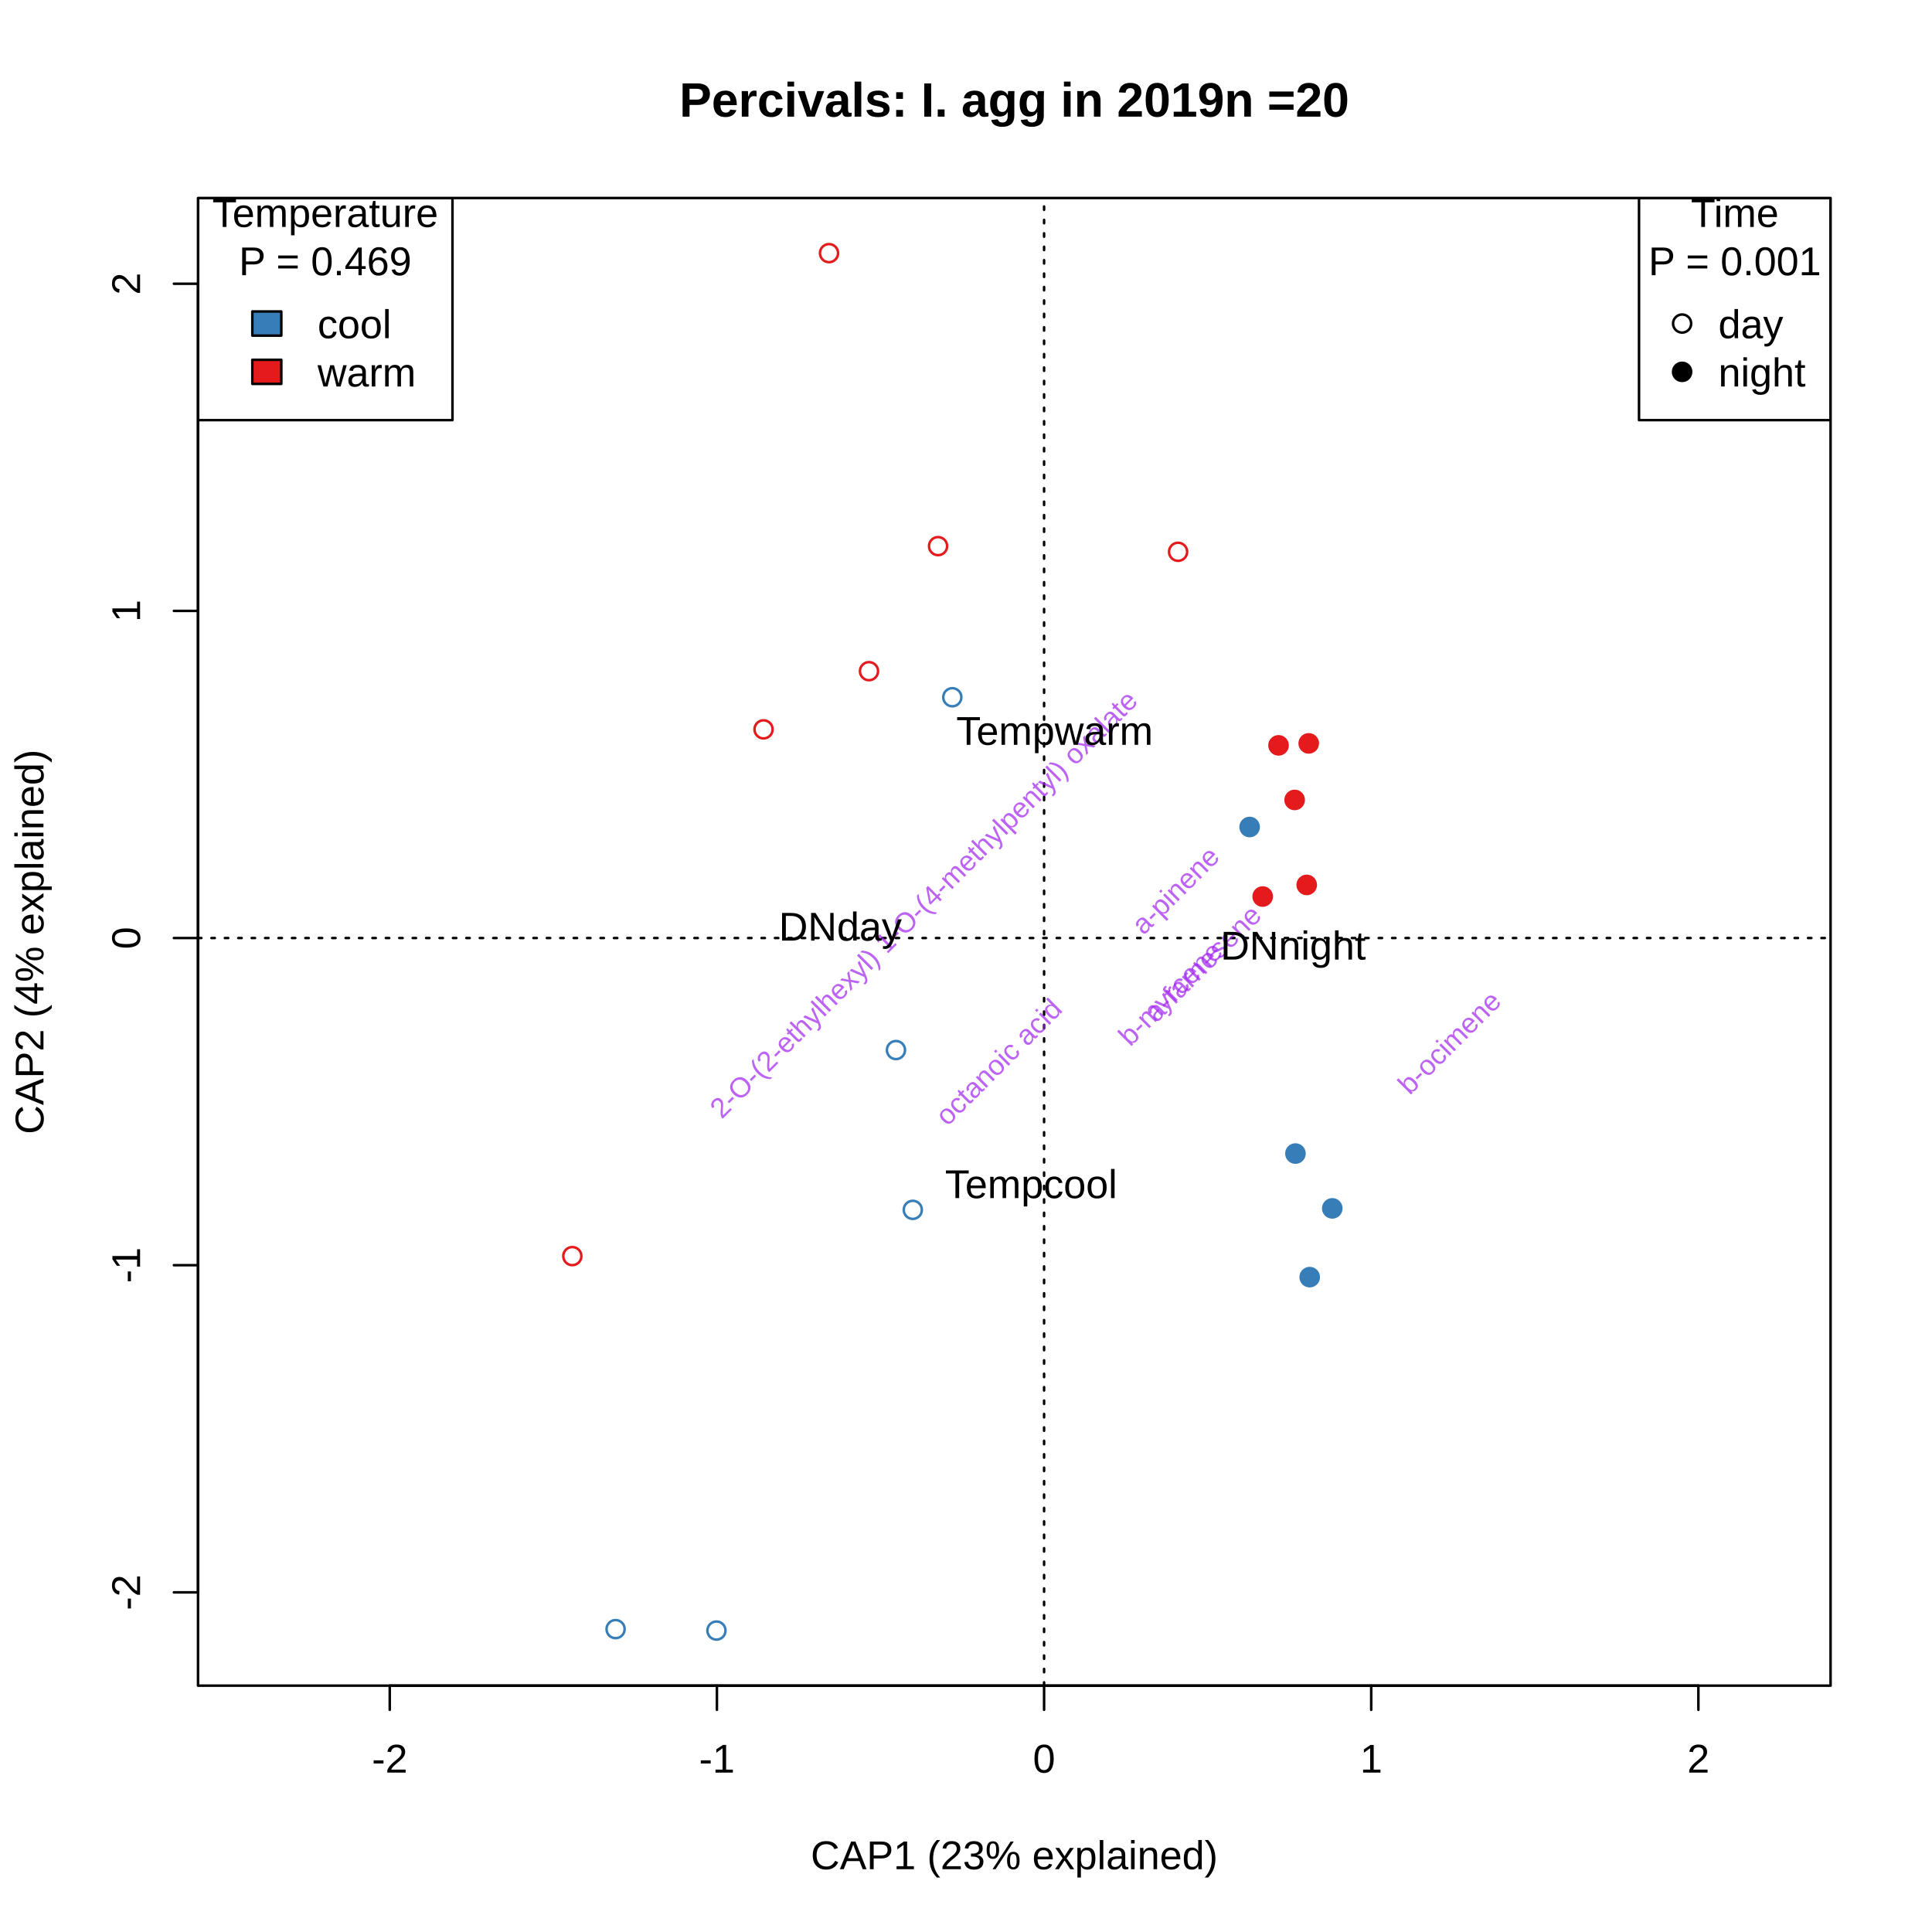
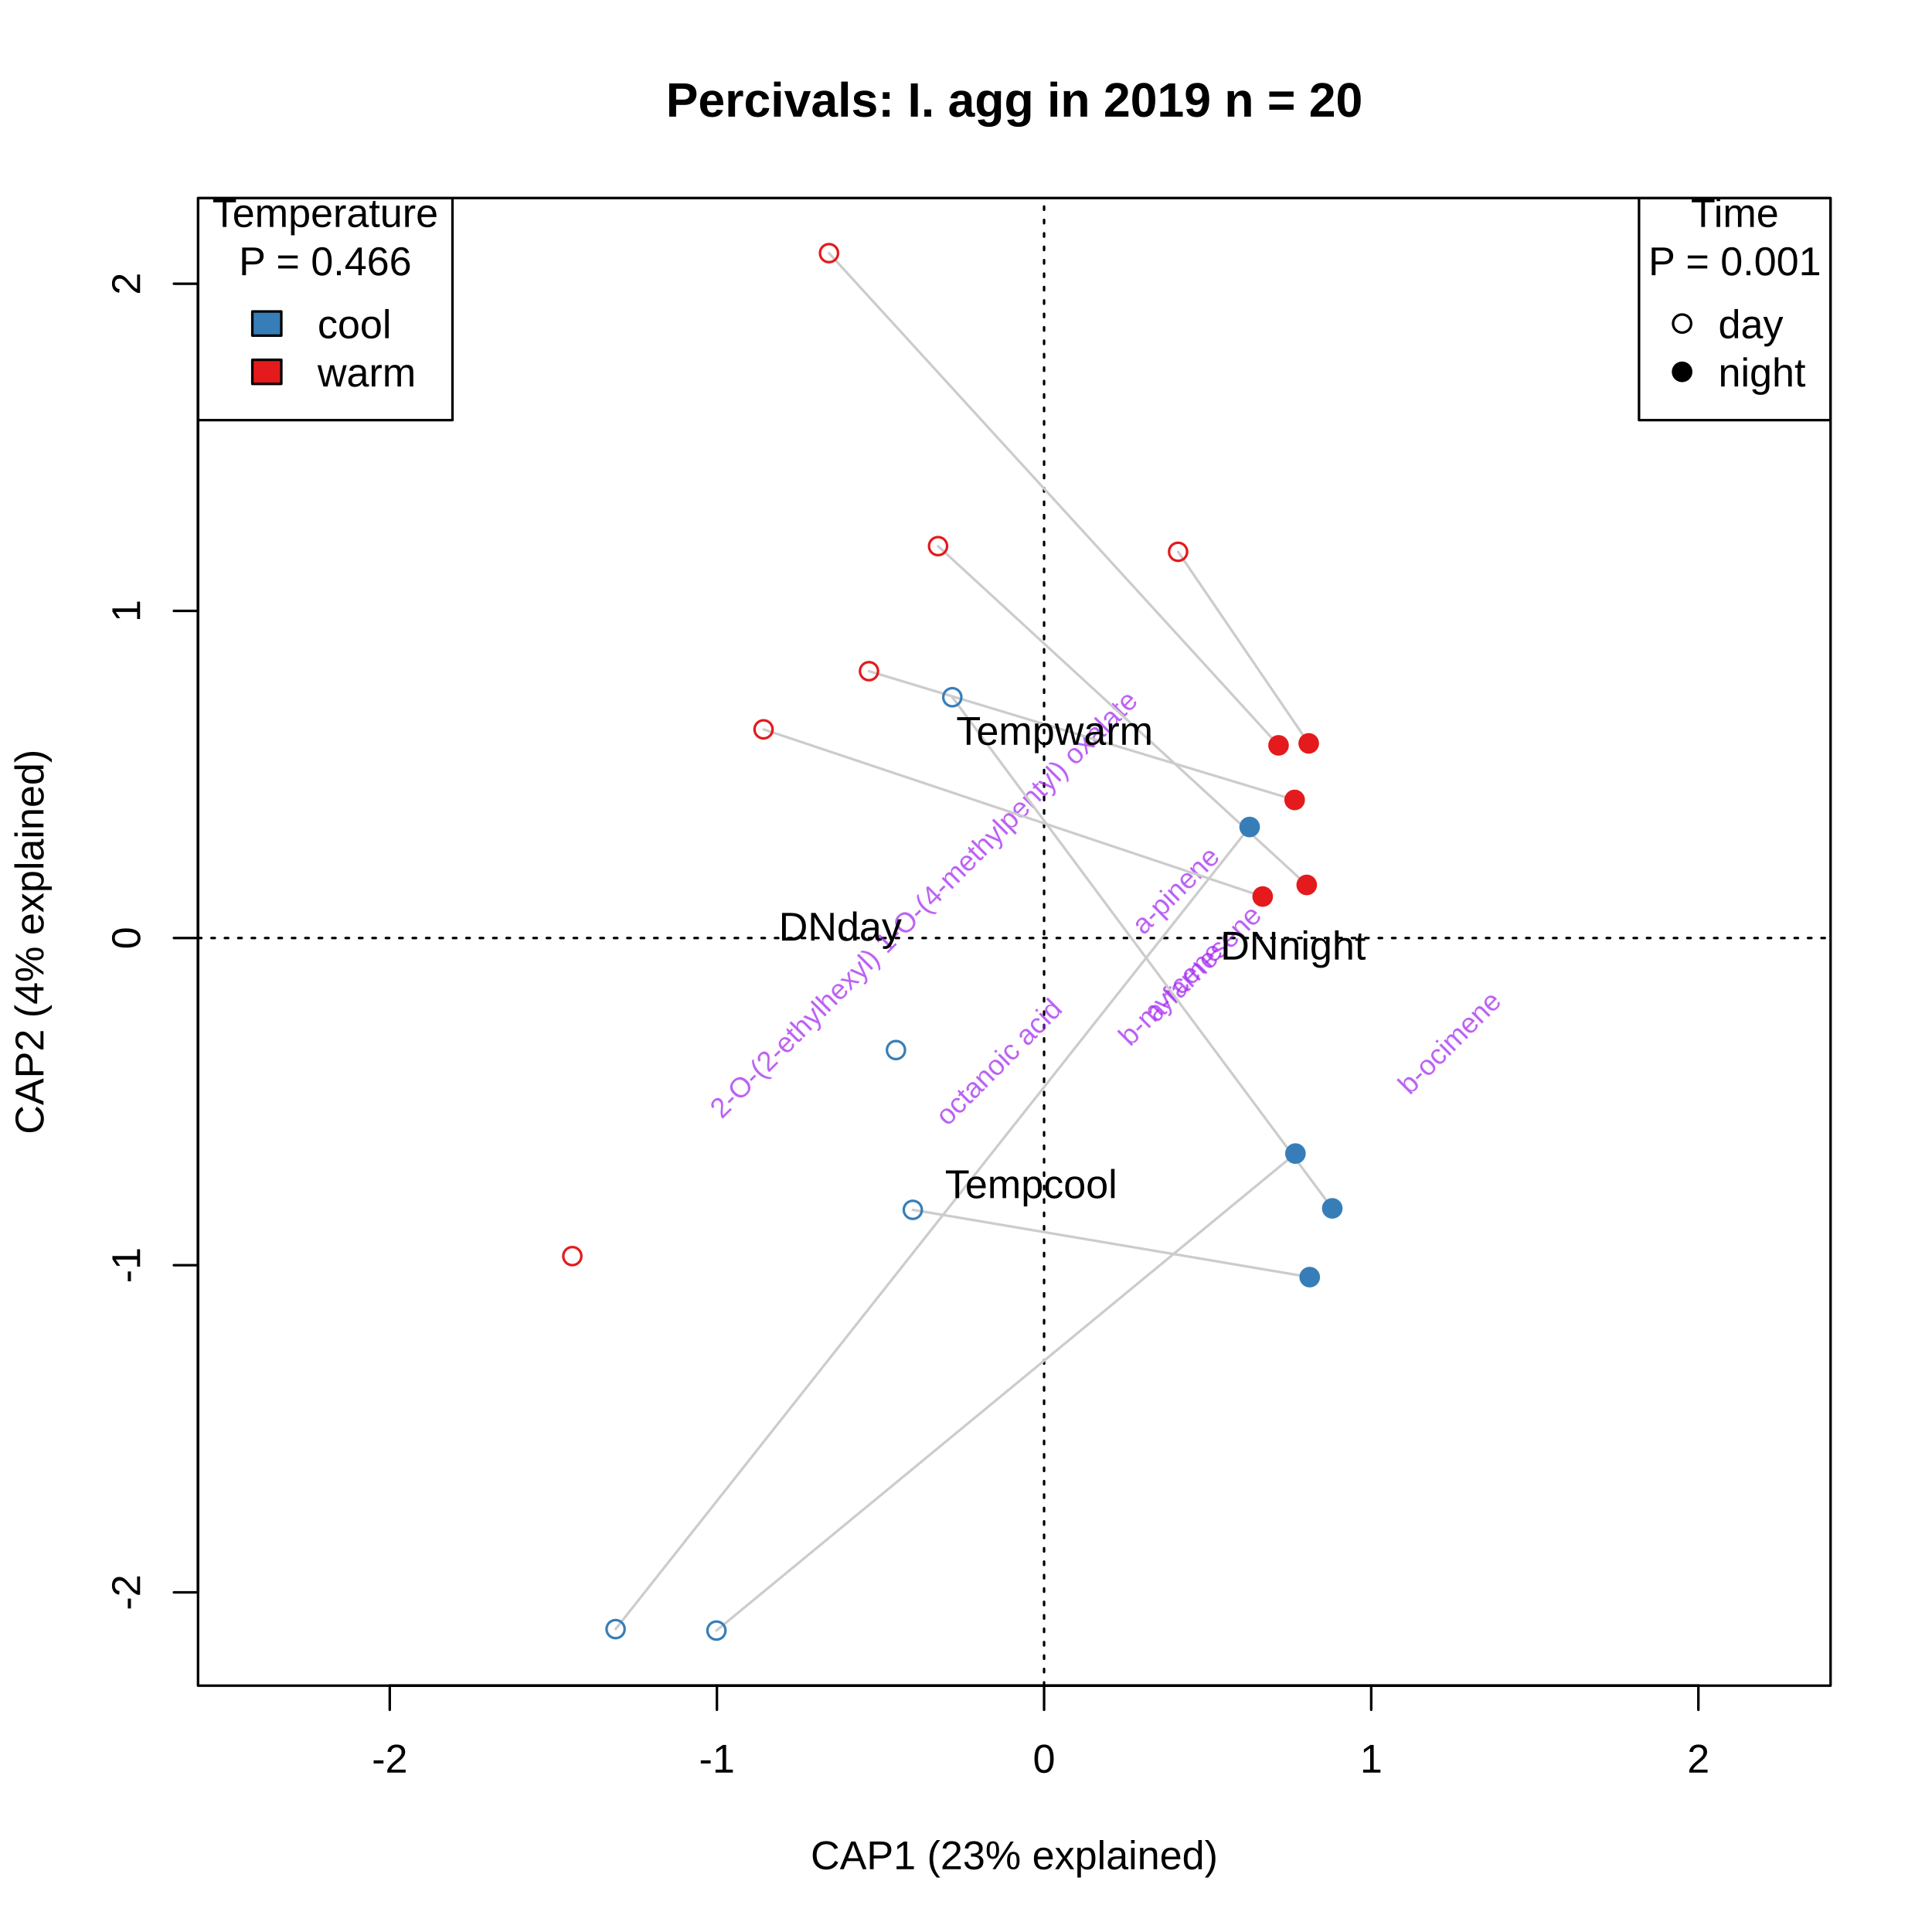
<svg xmlns="http://www.w3.org/2000/svg" class="svglite" width="576.00pt" height="576.00pt" viewBox="0 0 576.00 576.00">
  <defs>
    <style type="text/css">
    .svglite line, .svglite polyline, .svglite polygon, .svglite path, .svglite rect, .svglite circle {
      fill: none;
      stroke: #000000;
      stroke-linecap: round;
      stroke-linejoin: round;
      stroke-miterlimit: 10.00;
    }
    .svglite text {
      white-space: pre;
    }
  </style>
  </defs>
  <rect width="100%" height="100%" style="stroke: none; fill: #FFFFFF;" />
  <defs>
    <clipPath id="cpMC4wMHw1NzYuMDB8MC4wMHw1NzYuMDA=">
      <rect x="0.00" y="0.00" width="576.00" height="576.00" />
    </clipPath>
  </defs>
  <g clip-path="url(#cpMC4wMHw1NzYuMDB8MC4wMHw1NzYuMDA=)">
</g>
  <defs>
    <clipPath id="cpNTkuMDR8NTQ1Ljc2fDU5LjA0fDUwMi41Ng==">
      <rect x="59.04" y="59.04" width="486.72" height="443.52" />
    </clipPath>
  </defs>
  <g clip-path="url(#cpNTkuMDR8NTQ1Ljc2fDU5LjA0fDUwMi41Ng==)">
</g>
  <g clip-path="url(#cpMC4wMHw1NzYuMDB8MC4wMHw1NzYuMDA=)">
    <line x1="116.20" y1="502.56" x2="506.35" y2="502.56" style="stroke-width: 0.75;" />
    <line x1="116.20" y1="502.56" x2="116.20" y2="509.76" style="stroke-width: 0.75;" />
    <line x1="213.74" y1="502.56" x2="213.74" y2="509.76" style="stroke-width: 0.75;" />
    <line x1="311.28" y1="502.56" x2="311.28" y2="509.76" style="stroke-width: 0.75;" />
    <line x1="408.81" y1="502.56" x2="408.81" y2="509.76" style="stroke-width: 0.75;" />
    <line x1="506.35" y1="502.56" x2="506.35" y2="509.76" style="stroke-width: 0.75;" />
    <text x="116.20" y="528.48" text-anchor="middle" style="font-size: 12.00px; font-family: &quot;Arial&quot;;">-2</text>
    <text x="213.74" y="528.48" text-anchor="middle" style="font-size: 12.00px; font-family: &quot;Arial&quot;;">-1</text>
    <text x="311.28" y="528.48" text-anchor="middle" style="font-size: 12.00px; font-family: &quot;Arial&quot;;">0</text>
    <text x="408.81" y="528.48" text-anchor="middle" style="font-size: 12.00px; font-family: &quot;Arial&quot;;">1</text>
    <text x="506.35" y="528.48" text-anchor="middle" style="font-size: 12.00px; font-family: &quot;Arial&quot;;">2</text>
    <line x1="59.04" y1="474.74" x2="59.04" y2="84.59" style="stroke-width: 0.75;" />
    <line x1="59.04" y1="474.74" x2="51.84" y2="474.74" style="stroke-width: 0.75;" />
    <line x1="59.04" y1="377.20" x2="51.84" y2="377.20" style="stroke-width: 0.75;" />
    <line x1="59.04" y1="279.66" x2="51.84" y2="279.66" style="stroke-width: 0.75;" />
    <line x1="59.04" y1="182.13" x2="51.84" y2="182.13" style="stroke-width: 0.75;" />
    <line x1="59.04" y1="84.59" x2="51.84" y2="84.59" style="stroke-width: 0.75;" />
    <text transform="translate(41.76,474.74) rotate(-90)" text-anchor="middle" style="font-size: 12.00px; font-family: &quot;Arial&quot;;">-2</text>
    <text transform="translate(41.76,377.20) rotate(-90)" text-anchor="middle" style="font-size: 12.00px; font-family: &quot;Arial&quot;;">-1</text>
    <text transform="translate(41.76,279.66) rotate(-90)" text-anchor="middle" style="font-size: 12.00px; font-family: &quot;Arial&quot;;">0</text>
    <text transform="translate(41.76,182.13) rotate(-90)" text-anchor="middle" style="font-size: 12.00px; font-family: &quot;Arial&quot;;">1</text>
    <text transform="translate(41.76,84.59) rotate(-90)" text-anchor="middle" style="font-size: 12.00px; font-family: &quot;Arial&quot;;">2</text>
    <polygon points="59.04,502.56 545.76,502.56 545.76,59.04 59.04,59.04 " style="stroke-width: 0.75;" />
    <text x="302.40" y="557.28" text-anchor="middle" style="font-size: 12.00px; font-family: &quot;Arial&quot;;">CAP1 (23% explained)</text>
    <text transform="translate(12.96,280.80) rotate(-90)" text-anchor="middle" style="font-size: 12.00px; font-family: &quot;Arial&quot;;">CAP2 (4% explained)</text>
  </g>
  <g clip-path="url(#cpNTkuMDR8NTQ1Ljc2fDU5LjA0fDUwMi41Ng==)">
    <line x1="59.04" y1="279.66" x2="545.76" y2="279.66" style="stroke-width: 0.75; stroke-dasharray: 1.00,3.00;" />
    <line x1="311.28" y1="502.56" x2="311.28" y2="59.04" style="stroke-width: 0.75; stroke-dasharray: 1.00,3.00;" />
  </g>
  <g clip-path="url(#cpMC4wMHw1NzYuMDB8MC4wMHw1NzYuMDA=)">
-     <text x="302.40" y="34.77" text-anchor="middle" style="font-size: 14.40px; font-weight: bold; font-family: &quot;Arial&quot;;">Percivals: I. agg in 2019n =20</text>
+     <text x="302.40" y="34.77" text-anchor="middle" style="font-size: 14.40px; font-weight: bold; font-family: &quot;Arial&quot;;">Percivals: I. agg in 2019 n = 20</text>
  </g>
  <g clip-path="url(#cpNTkuMDR8NTQ1Ljc2fDU5LjA0fDUwMi41Ng==)">
    <rect x="59.04" y="59.04" width="75.86" height="66.22" style="stroke-width: 0.75;" />
    <rect x="75.23" y="92.86" width="8.64" height="7.20" style="stroke-width: 0.75; fill: #377EB8;" />
    <rect x="75.23" y="107.26" width="8.64" height="7.20" style="stroke-width: 0.75; fill: #E41A1C;" />
    <text x="96.97" y="67.66" text-anchor="middle" style="font-size: 12.00px; font-family: &quot;Arial&quot;;">Temperature </text>
-     <text x="96.97" y="82.06" text-anchor="middle" style="font-size: 12.00px; font-family: &quot;Arial&quot;;">P = 0.469</text>
+     <text x="96.97" y="82.06" text-anchor="middle" style="font-size: 12.00px; font-family: &quot;Arial&quot;;">P = 0.466</text>
    <text x="94.67" y="100.83" style="font-size: 12.00px; font-family: &quot;Arial&quot;;">cool</text>
    <text x="94.67" y="115.23" style="font-size: 12.00px; font-family: &quot;Arial&quot;;">warm</text>
    <rect x="488.65" y="59.04" width="57.11" height="66.22" style="stroke-width: 0.75;" />
    <circle cx="501.50" cy="96.46" r="2.70" style="stroke-width: 0.75;" />
    <circle cx="501.50" cy="110.86" r="2.70" style="stroke-width: 0.75; fill: #000000;" />
    <text x="517.21" y="67.66" text-anchor="middle" style="font-size: 12.00px; font-family: &quot;Arial&quot;;">Time </text>
    <text x="517.21" y="82.06" text-anchor="middle" style="font-size: 12.00px; font-family: &quot;Arial&quot;;">P = 0.001</text>
    <text x="512.30" y="100.83" style="font-size: 12.00px; font-family: &quot;Arial&quot;;">day</text>
    <text x="512.30" y="115.23" style="font-size: 12.00px; font-family: &quot;Arial&quot;;">night</text>
    <text transform="translate(360.70,289.21) rotate(-45)" text-anchor="middle" style="font-size: 8.40px;fill: #A020F0; fill-opacity: 0.70; font-family: &quot;Arial&quot;;">a-farnesene</text>
    <text transform="translate(350.99,298.20) rotate(-45)" text-anchor="middle" style="font-size: 8.40px;fill: #A020F0; fill-opacity: 0.70; font-family: &quot;Arial&quot;;">b-myrcene</text>
    <text transform="translate(434.16,312.84) rotate(-45)" text-anchor="middle" style="font-size: 8.40px;fill: #A020F0; fill-opacity: 0.70; font-family: &quot;Arial&quot;;">b-ocimene</text>
    <text transform="translate(315.15,284.65) rotate(-45)" text-anchor="middle" style="font-size: 8.40px;fill: none; font-family: &quot;Arial&quot;;">g-terpinene</text>
    <text transform="translate(352.48,267.44) rotate(-45)" text-anchor="middle" style="font-size: 8.40px;fill: #A020F0; fill-opacity: 0.70; font-family: &quot;Arial&quot;;">a-pinene</text>
    <text transform="translate(324.56,282.09) rotate(-45)" text-anchor="middle" style="font-size: 8.40px;fill: none; font-family: &quot;Arial&quot;;">bergamotene</text>
    <text transform="translate(312.91,281.30) rotate(-45)" text-anchor="middle" style="font-size: 8.40px;fill: none; font-family: &quot;Arial&quot;;">(3E)-4,8-dimethylnona-1,3,7-triene</text>
    <text transform="translate(306.88,267.41) rotate(-45)" text-anchor="middle" style="font-size: 8.40px;fill: none; font-family: &quot;Arial&quot;;">2-hexyldecan-1-ol</text>
    <text transform="translate(312.91,281.30) rotate(-45)" text-anchor="middle" style="font-size: 8.40px;fill: none; font-family: &quot;Arial&quot;;">(1R,2R)-cyclooctane-1,2-diol</text>
    <text transform="translate(311.40,279.76) rotate(-45)" text-anchor="middle" style="font-size: 8.40px;fill: none; font-family: &quot;Arial&quot;;">(1Z,4Z,7Z)-1,5,9,9-tetramethylcycloundeca-1,4,7-triene</text>
    <text transform="translate(304.11,279.84) rotate(-45)" text-anchor="middle" style="font-size: 8.40px;fill: none; font-family: &quot;Arial&quot;;">(E)-hex-2-enal</text>
    <text transform="translate(302.86,277.74) rotate(-45)" text-anchor="middle" style="font-size: 8.40px;fill: none; font-family: &quot;Arial&quot;;">(Z)-3-methylundec-2-ene</text>
    <text transform="translate(310.72,284.63) rotate(-45)" text-anchor="middle" style="font-size: 8.40px;fill: none; font-family: &quot;Arial&quot;;">(2E)-2,7-dimethylocta-2,6-dien-1-ol</text>
    <text transform="translate(309.63,294.43) rotate(-45)" text-anchor="middle" style="font-size: 8.40px;fill: none; font-family: &quot;Arial&quot;;">(E)-hex-3-en-1-ol</text>
    <text transform="translate(312.31,290.75) rotate(-45)" text-anchor="middle" style="font-size: 8.40px;fill: none; font-family: &quot;Arial&quot;;">[(E)-hex-3-enyl] acetate</text>
    <text transform="translate(318.14,279.81) rotate(-45)" text-anchor="middle" style="font-size: 8.40px;fill: none; font-family: &quot;Arial&quot;;">pseudoionone</text>
    <text transform="translate(312.91,281.30) rotate(-45)" text-anchor="middle" style="font-size: 8.40px;fill: none; font-family: &quot;Arial&quot;;">methyl benzoate</text>
    <text transform="translate(307.55,278.97) rotate(-45)" text-anchor="middle" style="font-size: 8.40px;fill: none; font-family: &quot;Arial&quot;;">b-caryophyllene</text>
    <text transform="translate(311.43,283.56) rotate(-45)" text-anchor="middle" style="font-size: 8.40px;fill: none; font-family: &quot;Arial&quot;;">[(Z)-hex-3-enyl] butanoate</text>
    <text transform="translate(312.91,281.30) rotate(-45)" text-anchor="middle" style="font-size: 8.40px;fill: none; font-family: &quot;Arial&quot;;">nonyl prop-1-en-2-yl carbonate</text>
    <text transform="translate(314.82,284.45) rotate(-45)" text-anchor="middle" style="font-size: 8.40px;fill: none; font-family: &quot;Arial&quot;;">a-copaene</text>
    <text transform="translate(312.91,281.30) rotate(-45)" text-anchor="middle" style="font-size: 8.40px;fill: none; font-family: &quot;Arial&quot;;">nonylcyclopropane</text>
    <text transform="translate(305.42,278.65) rotate(-45)" text-anchor="middle" style="font-size: 8.40px;fill: none; font-family: &quot;Arial&quot;;">4,6-dimethyldodecane</text>
    <text transform="translate(311.85,293.79) rotate(-45)" text-anchor="middle" style="font-size: 8.40px;fill: none; font-family: &quot;Arial&quot;;">a-terpineol</text>
    <text transform="translate(320.01,285.04) rotate(-45)" text-anchor="middle" style="font-size: 8.40px;fill: none; font-family: &quot;Arial&quot;;">linalool</text>
    <text transform="translate(299.72,289.46) rotate(-45)" text-anchor="middle" style="font-size: 8.40px;fill: none; font-family: &quot;Arial&quot;;">2,4,6-trimethyloctane</text>
    <text transform="translate(312.91,281.30) rotate(-45)" text-anchor="middle" style="font-size: 8.40px;fill: none; font-family: &quot;Arial&quot;;">3,5-dimethyloctane</text>
    <text transform="translate(299.78,318.64) rotate(-45)" text-anchor="middle" style="font-size: 8.40px;fill: #A020F0; fill-opacity: 0.70; font-family: &quot;Arial&quot;;">octanoic acid</text>
    <text transform="translate(277.40,271.59) rotate(-45)" text-anchor="middle" style="font-size: 8.40px;fill: #A020F0; fill-opacity: 0.70; font-family: &quot;Arial&quot;;">2-O-(2-ethylhexyl) 1-O-(4-methylpentyl) oxalate</text>
    <text transform="translate(309.61,281.11) rotate(-45)" text-anchor="middle" style="font-size: 8.40px;fill: none; font-family: &quot;Arial&quot;;">petasitene</text>
    <text transform="translate(317.40,288.03) rotate(-45)" text-anchor="middle" style="font-size: 8.40px;fill: none; font-family: &quot;Arial&quot;;">trans-a-bergamotene</text>
    <text transform="translate(307.58,275.37) rotate(-45)" text-anchor="middle" style="font-size: 8.40px;fill: none; font-family: &quot;Arial&quot;;">2-methylundecane</text>
    <text transform="translate(312.91,281.30) rotate(-45)" text-anchor="middle" style="font-size: 8.40px;fill: none; font-family: &quot;Arial&quot;;">2-phenylacetonitrile</text>
    <text transform="translate(311.41,279.04) rotate(-45)" text-anchor="middle" style="font-size: 8.40px;fill: none; font-family: &quot;Arial&quot;;">3-methylbutanal oxime</text>
+     <line x1="331.30" y1="370.73" x2="272.14" y2="360.70" style="stroke-width: 0.75; stroke: #CCCCCC;" />
+     <line x1="331.30" y1="370.73" x2="390.47" y2="380.76" style="stroke-width: 0.75; stroke: #CCCCCC;" />
+     <line x1="340.56" y1="284.07" x2="283.92" y2="207.87" style="stroke-width: 0.75; stroke: #CCCCCC;" />
+     <line x1="340.56" y1="284.07" x2="397.20" y2="360.26" style="stroke-width: 0.75; stroke: #CCCCCC;" />
+     <line x1="299.91" y1="415.03" x2="213.60" y2="486.13" style="stroke-width: 0.75; stroke: #CCCCCC;" />
+     <line x1="299.91" y1="415.03" x2="386.22" y2="343.92" style="stroke-width: 0.75; stroke: #CCCCCC;" />
+     <line x1="278.05" y1="366.13" x2="183.53" y2="485.70" style="stroke-width: 0.75; stroke: #CCCCCC;" />
+     <line x1="278.05" y1="366.13" x2="372.56" y2="246.56" style="stroke-width: 0.75; stroke: #CCCCCC;" />
+     <line x1="370.70" y1="193.07" x2="351.23" y2="164.51" style="stroke-width: 0.75; stroke: #CCCCCC;" />
+     <line x1="370.70" y1="193.07" x2="390.18" y2="221.63" style="stroke-width: 0.75; stroke: #CCCCCC;" />
+     <line x1="322.53" y1="219.29" x2="259.08" y2="200.10" style="stroke-width: 0.75; stroke: #CCCCCC;" />
+     <line x1="322.53" y1="219.29" x2="385.98" y2="238.49" style="stroke-width: 0.75; stroke: #CCCCCC;" />
+     <line x1="334.62" y1="213.32" x2="279.67" y2="162.82" style="stroke-width: 0.75; stroke: #CCCCCC;" />
+     <line x1="334.62" y1="213.32" x2="389.58" y2="263.83" style="stroke-width: 0.75; stroke: #CCCCCC;" />
+     <line x1="314.17" y1="148.84" x2="247.16" y2="75.47" style="stroke-width: 0.75; stroke: #CCCCCC;" />
+     <line x1="314.17" y1="148.84" x2="381.18" y2="222.22" style="stroke-width: 0.75; stroke: #CCCCCC;" />
+     <line x1="302.05" y1="242.37" x2="227.64" y2="217.45" style="stroke-width: 0.75; stroke: #CCCCCC;" />
+     <line x1="302.05" y1="242.37" x2="376.45" y2="267.29" style="stroke-width: 0.75; stroke: #CCCCCC;" />
    <circle cx="272.14" cy="360.70" r="2.70" style="stroke-width: 0.75; stroke: #377EB8;" />
    <circle cx="390.47" cy="380.76" r="2.70" style="stroke-width: 0.75; stroke: #377EB8; fill: #377EB8;" />
    <circle cx="351.23" cy="164.51" r="2.70" style="stroke-width: 0.75; stroke: #E41A1C;" />
    <circle cx="390.18" cy="221.63" r="2.70" style="stroke-width: 0.75; stroke: #E41A1C; fill: #E41A1C;" />
    <circle cx="259.08" cy="200.10" r="2.70" style="stroke-width: 0.75; stroke: #E41A1C;" />
    <circle cx="385.98" cy="238.49" r="2.70" style="stroke-width: 0.75; stroke: #E41A1C; fill: #E41A1C;" />
    <circle cx="279.67" cy="162.82" r="2.70" style="stroke-width: 0.75; stroke: #E41A1C;" />
    <circle cx="389.58" cy="263.83" r="2.70" style="stroke-width: 0.75; stroke: #E41A1C; fill: #E41A1C;" />
    <circle cx="283.92" cy="207.87" r="2.70" style="stroke-width: 0.75; stroke: #377EB8;" />
    <circle cx="397.20" cy="360.26" r="2.70" style="stroke-width: 0.75; stroke: #377EB8; fill: #377EB8;" />
    <circle cx="247.16" cy="75.47" r="2.70" style="stroke-width: 0.75; stroke: #E41A1C;" />
    <circle cx="381.18" cy="222.22" r="2.70" style="stroke-width: 0.75; stroke: #E41A1C; fill: #E41A1C;" />
    <circle cx="170.63" cy="374.49" r="2.70" style="stroke-width: 0.75; stroke: #E41A1C;" />
    <circle cx="227.64" cy="217.45" r="2.70" style="stroke-width: 0.75; stroke: #E41A1C;" />
    <circle cx="376.45" cy="267.29" r="2.70" style="stroke-width: 0.75; stroke: #E41A1C; fill: #E41A1C;" />
    <circle cx="213.60" cy="486.13" r="2.70" style="stroke-width: 0.75; stroke: #377EB8;" />
    <circle cx="386.22" cy="343.92" r="2.70" style="stroke-width: 0.75; stroke: #377EB8; fill: #377EB8;" />
    <circle cx="183.53" cy="485.70" r="2.70" style="stroke-width: 0.75; stroke: #377EB8;" />
    <circle cx="372.56" cy="246.56" r="2.70" style="stroke-width: 0.75; stroke: #377EB8; fill: #377EB8;" />
    <circle cx="267.12" cy="313.06" r="2.70" style="stroke-width: 0.75; stroke: #377EB8;" />
    <text x="250.52" y="280.43" text-anchor="middle" style="font-size: 12.00px; font-family: &quot;Arial&quot;;">DNday</text>
    <text x="385.53" y="286.08" text-anchor="middle" style="font-size: 12.00px; font-family: &quot;Arial&quot;;">DNnight</text>
    <text x="307.42" y="357.20" text-anchor="middle" style="font-size: 12.00px; font-family: &quot;Arial&quot;;">Tempcool</text>
    <text x="314.43" y="222.06" text-anchor="middle" style="font-size: 12.00px; font-family: &quot;Arial&quot;;">Tempwarm</text>
  </g>
</svg>
